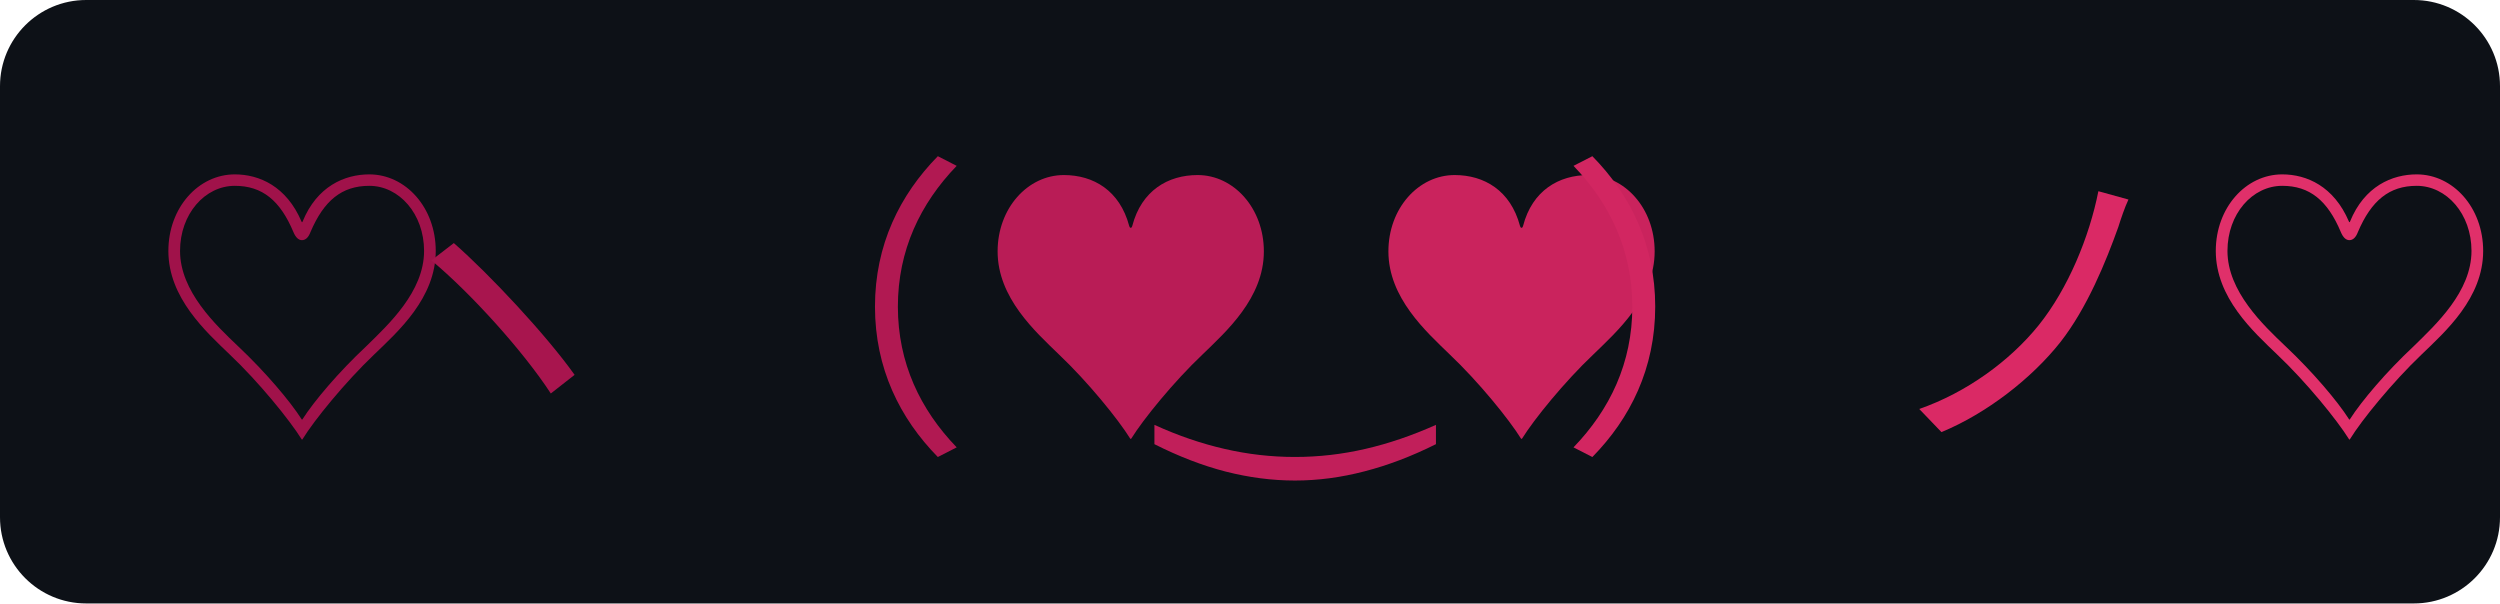
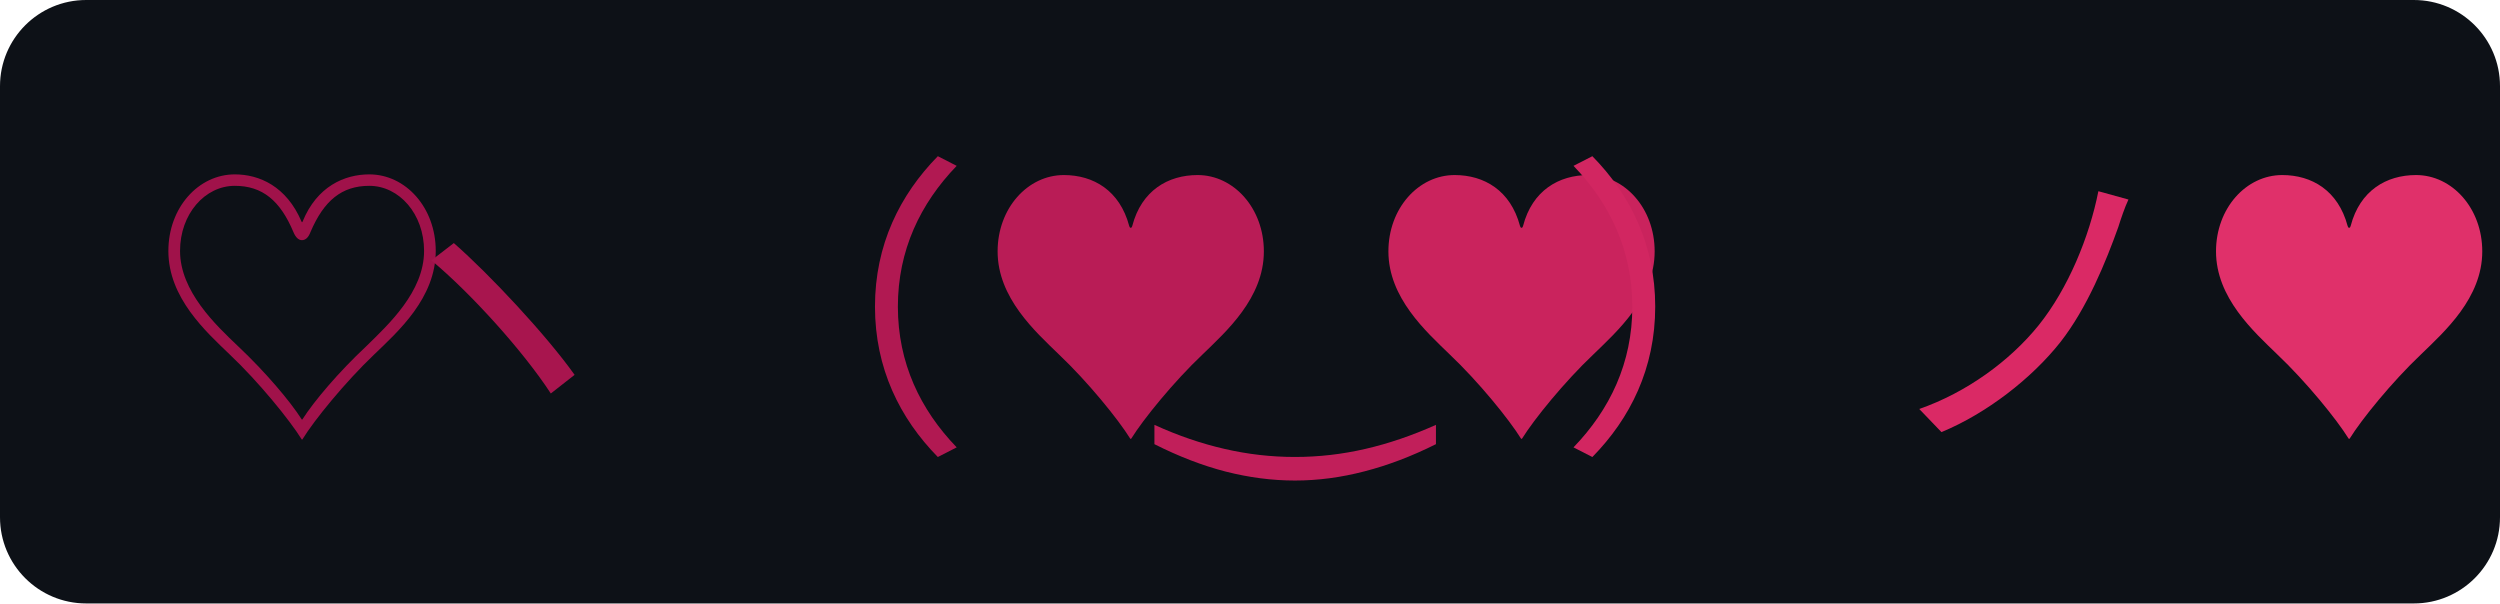
<svg xmlns="http://www.w3.org/2000/svg" width="174" height="42" viewBox="0 0 174 42" role="img">
  <rect width="100%" height="100%" rx="6" fill="#0d1117" />
  <g font-family="'Segoe UI Symbol','Malgun Gothic','Noto Sans CJK KR','Apple SD Gothic Neo','Noto Sans Symbols 2','DejaVu Sans',monospace" font-size="22" dominant-baseline="middle">
    <text x="10.0" y="22.0" fill="#a0124a">♡</text>
    <text x="23.6" y="22.0" fill="#a8154e">ヽ</text>
    <text x="45.6" y="22.0" fill="#b11952">（</text>
    <text x="67.7" y="22.0" fill="#b91c56">♥</text>
    <text x="81.3" y="22.0" fill="#c11f5a">‿</text>
    <text x="94.9" y="22.0" fill="#ca235d">♥</text>
    <text x="108.5" y="22.0" fill="#d22661">）</text>
    <text x="130.5" y="22.0" fill="#da2965">ノ</text>
-     <text x="152.5" y="22.0" fill="#e0306a">♡</text>
+     <text x="152.5" y="22.0" fill="#e0306a">♥</text>
  </g>
</svg>
